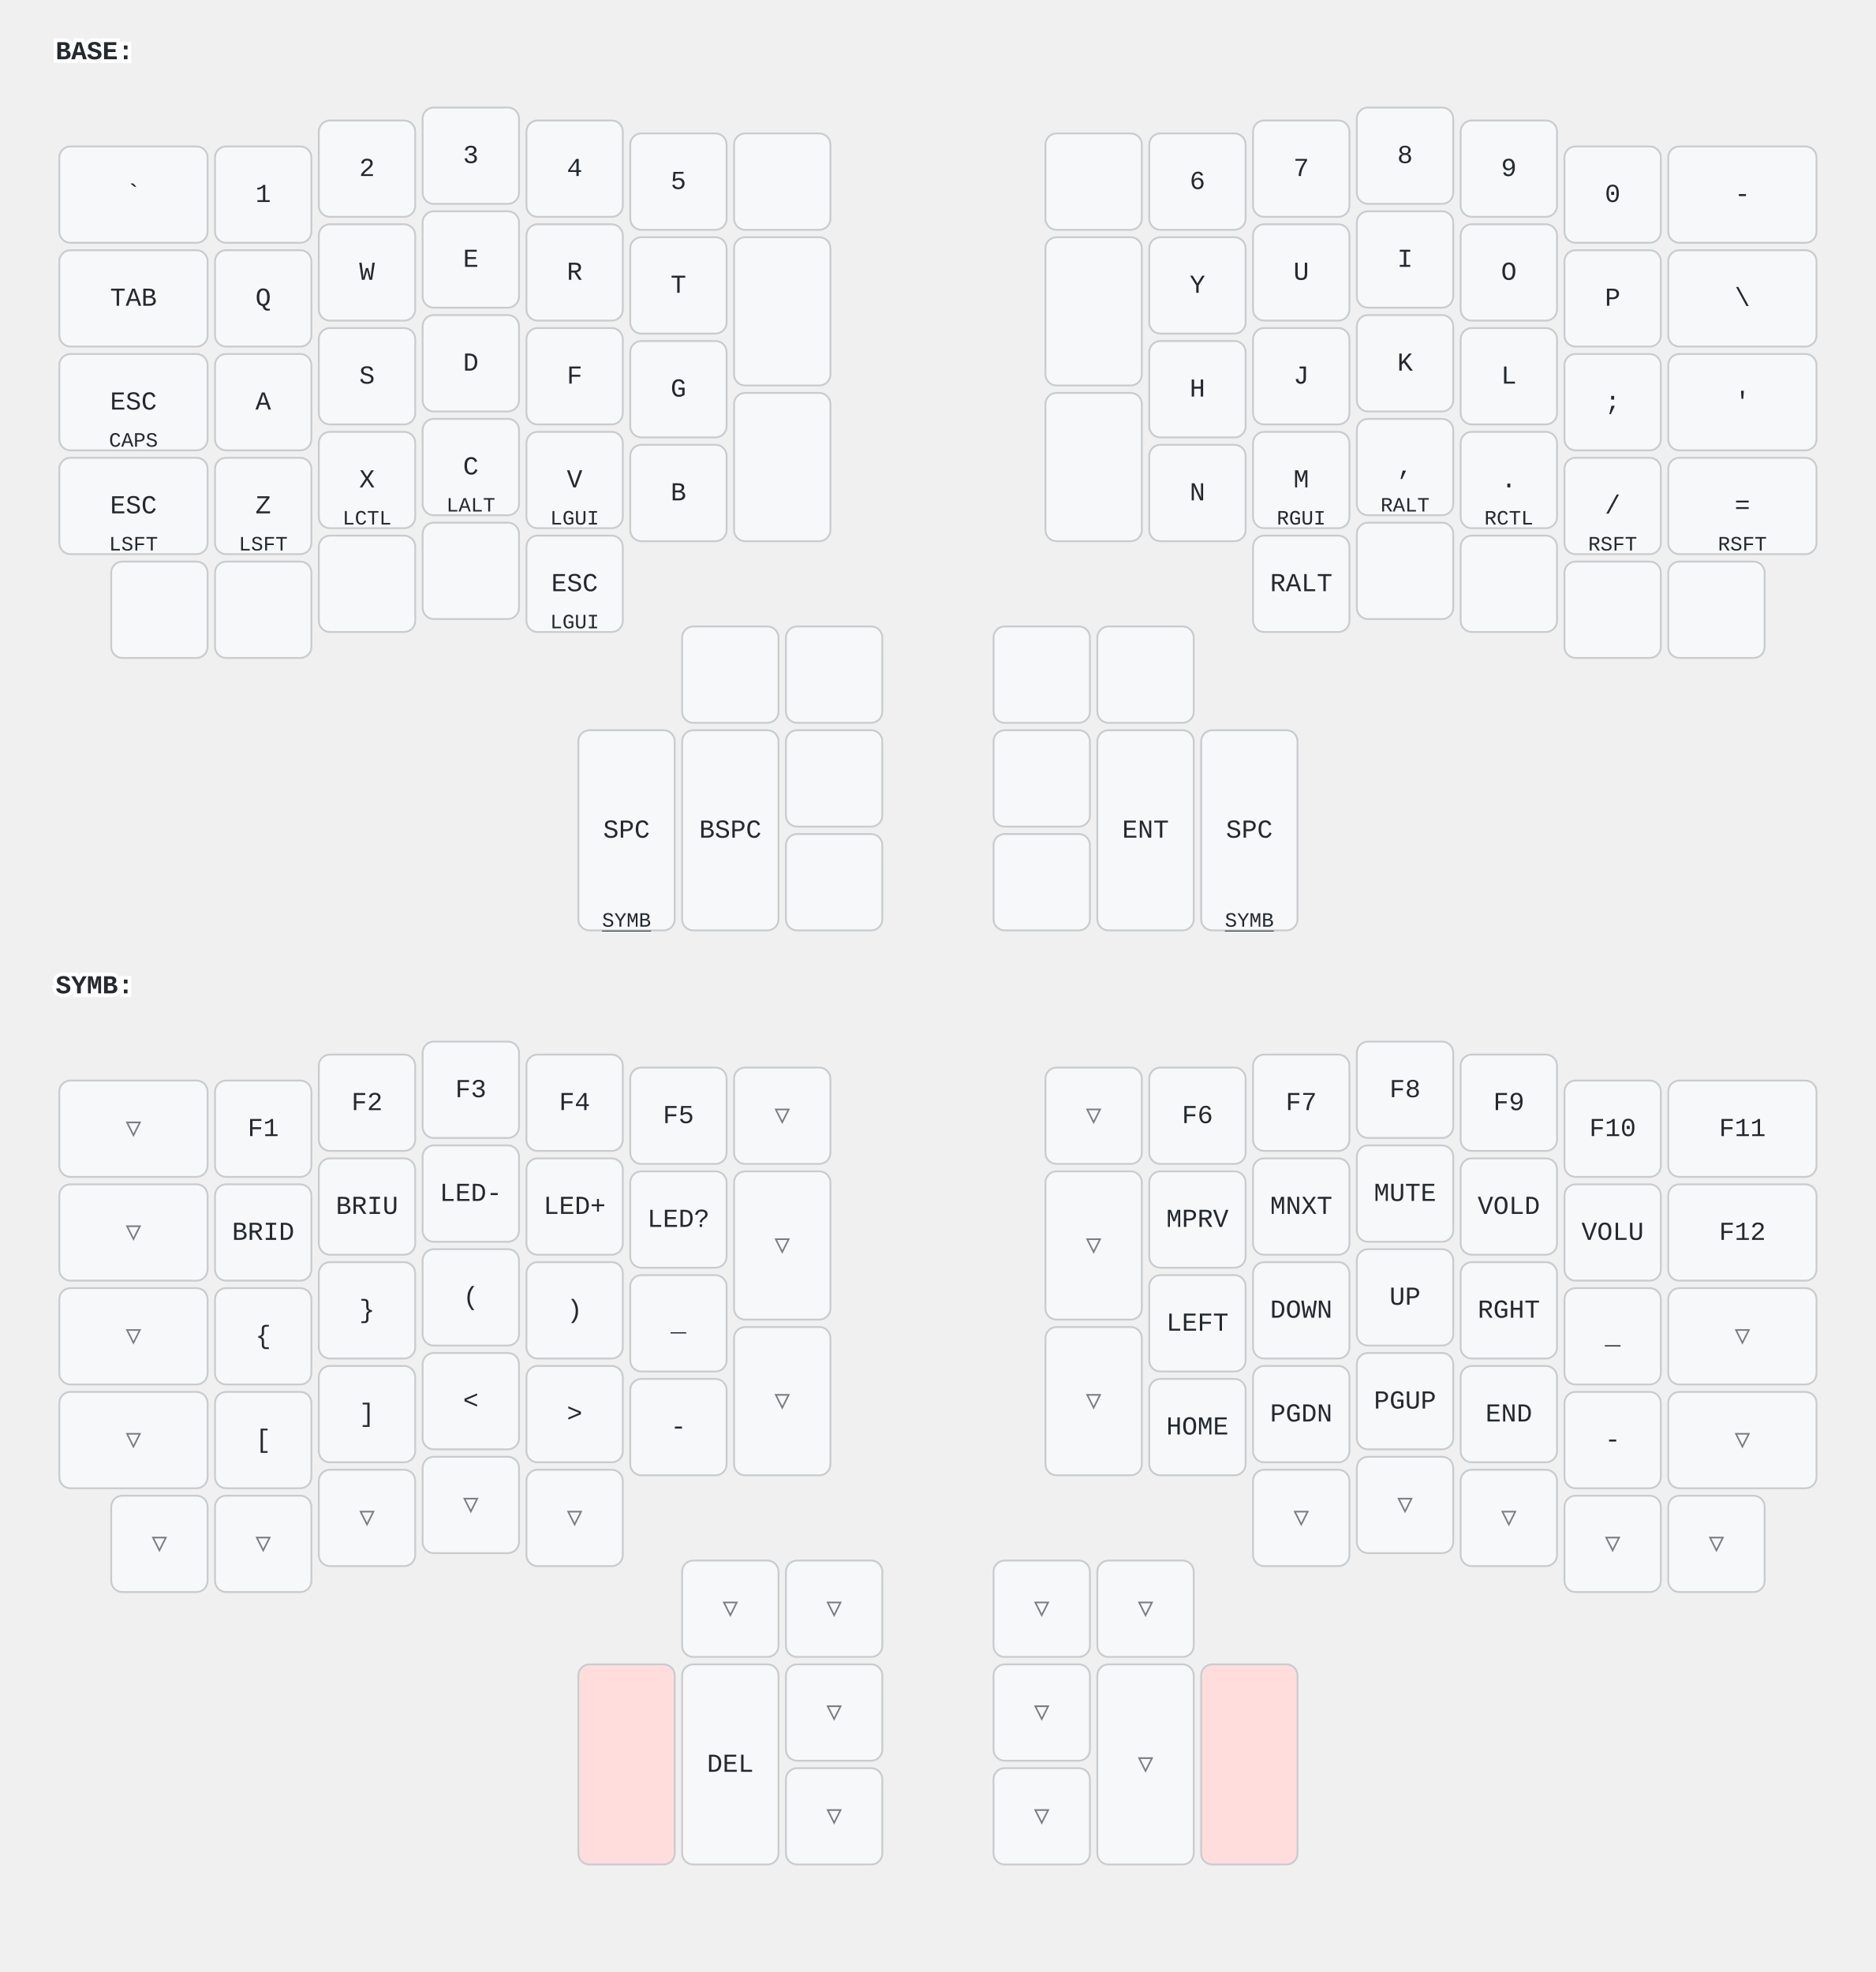
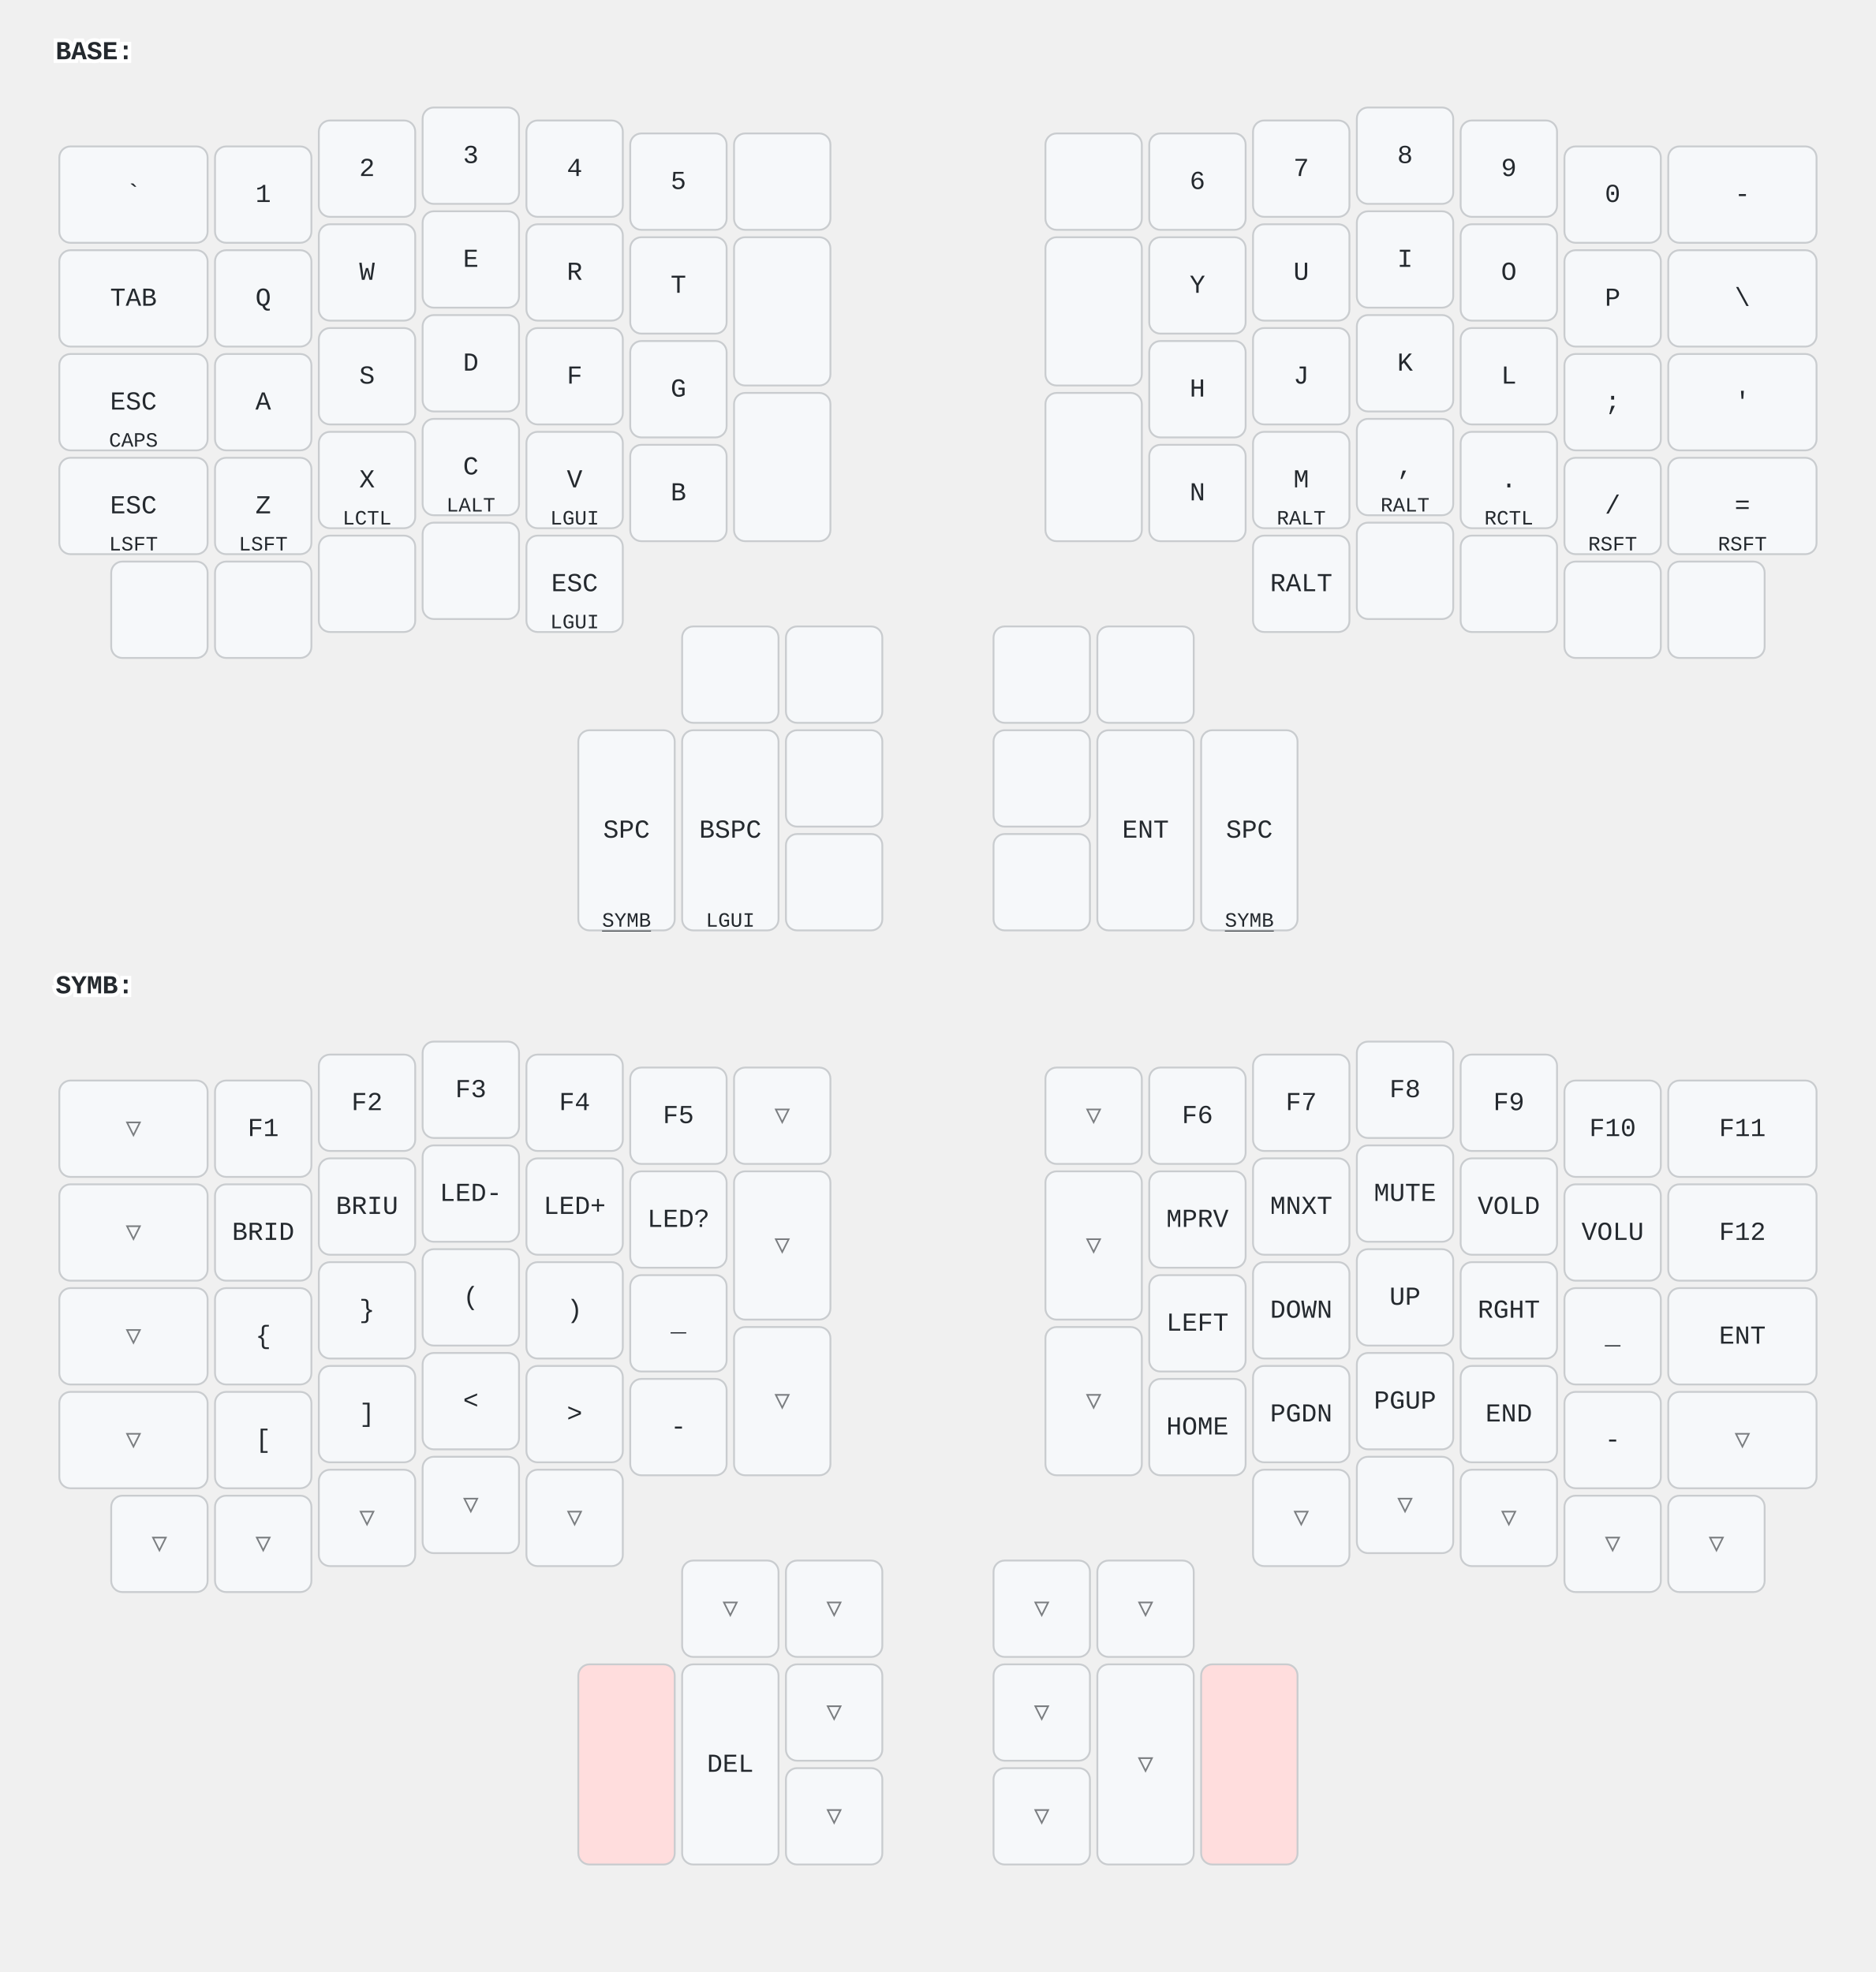
<svg xmlns="http://www.w3.org/2000/svg" width="1012" height="1064" viewBox="0 0 1012 1064" class="keymap">
  <style>/* inherit to force styles through use tags */
svg path {
    fill: inherit;
}

/* font and background color specifications */
svg.keymap {
    font-family: SFMono-Regular,Consolas,Liberation Mono,Menlo,monospace;
    font-size: 14px;
    font-kerning: normal;
    text-rendering: optimizeLegibility;
    fill: #24292e;
}

/* default key styling */
rect.key {
    fill: #f6f8fa;
}

rect.key, rect.combo {
    stroke: #c9cccf;
    stroke-width: 1;
}

/* default key side styling, only used is draw_key_sides is set */
rect.side {
    filter: brightness(90%);
}

/* color accent for combo boxes */
rect.combo, rect.combo-separate {
    fill: #cdf;
}

/* color accent for held keys */
rect.held, rect.combo.held {
    fill: #fdd;
}

/* color accent for ghost (optional) keys */
rect.ghost, rect.combo.ghost {
    stroke-dasharray: 4, 4;
    stroke-width: 2;
}

text {
    text-anchor: middle;
    dominant-baseline: middle;
}

/* styling for layer labels */
text.label {
    font-weight: bold;
    text-anchor: start;
    stroke: white;
    stroke-width: 4;
    paint-order: stroke;
}

/* styling for optional footer */
text.footer {
    text-anchor: end;
    dominant-baseline: auto;
    stroke: white;
    stroke-width: 4;
    paint-order: stroke;
}

/* styling for combo tap, and key non-tap label text */
text.combo, text.hold, text.shifted, text.left, text.right, text.tl, text.tr, text.bl, text.br {
    font-size: 11px;
}

text.hold, text.bl, text.br {
    text-anchor: middle;
    dominant-baseline: auto;
}

text.shifted, text.tl, text.tr {
    text-anchor: middle;
    dominant-baseline: hanging;
}

text.left, text.tl, text.bl {
    text-anchor: start;
}

text.right, text.tr, text.br {
    text-anchor: end;
}

text.layer-activator {
    text-decoration: underline;
}

/* styling for hold/shifted label text in combo box */
text.combo.hold, text.combo.shifted, text.combo.left, text.combo.right {
    font-size: 8px;
}

/* lighter symbol for transparent keys */
text.trans {
    fill: #7b7e81;
}

/* styling for combo dendrons */
path.combo {
    stroke-width: 1;
    stroke: gray;
    fill: none;
}

/* Start Tabler Icons Cleanup */
/* cannot use height/width with glyphs */
.icon-tabler &gt; path {
    fill: inherit;
    stroke: inherit;
    stroke-width: 2;
}
/* hide tabler's default box */
.icon-tabler &gt; path[stroke="none"][fill="none"] {
    visibility: hidden;
}
/* End Tabler Icons Cleanup */

@media (prefers-color-scheme: dark) {
svg.keymap { fill: #d1d6db; }
rect.key { fill: #3f4750; }
rect.key, rect.combo { stroke: #60666c; }
rect.combo, rect.combo-separate { fill: #1f3d7a; }
rect.held, rect.combo.held { fill: #854747; }
text.label, text.footer { stroke: black; }
text.trans { fill: #7e8184; }
path.combo { stroke: #7f7f7f; }

}</style>
  <g transform="translate(30, 0)" class="layer-BASE">
    <text x="0" y="28" class="label" id="BASE">BASE:</text>
    <g transform="translate(0, 56)">
      <g transform="translate(42, 49)" class="key keypos-0">
        <rect rx="6" ry="6" x="-40" y="-26" width="80" height="52" class="key" />
        <text x="0" y="0" class="key tap">`</text>
      </g>
      <g transform="translate(112, 49)" class="key keypos-1">
        <rect rx="6" ry="6" x="-26" y="-26" width="52" height="52" class="key" />
        <text x="0" y="0" class="key tap">1</text>
      </g>
      <g transform="translate(168, 35)" class="key keypos-2">
        <rect rx="6" ry="6" x="-26" y="-26" width="52" height="52" class="key" />
        <text x="0" y="0" class="key tap">2</text>
      </g>
      <g transform="translate(224, 28)" class="key keypos-3">
        <rect rx="6" ry="6" x="-26" y="-26" width="52" height="52" class="key" />
        <text x="0" y="0" class="key tap">3</text>
      </g>
      <g transform="translate(280, 35)" class="key keypos-4">
        <rect rx="6" ry="6" x="-26" y="-26" width="52" height="52" class="key" />
        <text x="0" y="0" class="key tap">4</text>
      </g>
      <g transform="translate(336, 42)" class="key keypos-5">
        <rect rx="6" ry="6" x="-26" y="-26" width="52" height="52" class="key" />
        <text x="0" y="0" class="key tap">5</text>
      </g>
      <g transform="translate(392, 42)" class="key keypos-6">
        <rect rx="6" ry="6" x="-26" y="-26" width="52" height="52" class="key" />
      </g>
      <g transform="translate(560, 42)" class="key keypos-7">
        <rect rx="6" ry="6" x="-26" y="-26" width="52" height="52" class="key" />
      </g>
      <g transform="translate(616, 42)" class="key keypos-8">
        <rect rx="6" ry="6" x="-26" y="-26" width="52" height="52" class="key" />
        <text x="0" y="0" class="key tap">6</text>
      </g>
      <g transform="translate(672, 35)" class="key keypos-9">
        <rect rx="6" ry="6" x="-26" y="-26" width="52" height="52" class="key" />
        <text x="0" y="0" class="key tap">7</text>
      </g>
      <g transform="translate(728, 28)" class="key keypos-10">
        <rect rx="6" ry="6" x="-26" y="-26" width="52" height="52" class="key" />
        <text x="0" y="0" class="key tap">8</text>
      </g>
      <g transform="translate(784, 35)" class="key keypos-11">
        <rect rx="6" ry="6" x="-26" y="-26" width="52" height="52" class="key" />
        <text x="0" y="0" class="key tap">9</text>
      </g>
      <g transform="translate(840, 49)" class="key keypos-12">
        <rect rx="6" ry="6" x="-26" y="-26" width="52" height="52" class="key" />
        <text x="0" y="0" class="key tap">0</text>
      </g>
      <g transform="translate(910, 49)" class="key keypos-13">
        <rect rx="6" ry="6" x="-40" y="-26" width="80" height="52" class="key" />
        <text x="0" y="0" class="key tap">-</text>
      </g>
      <g transform="translate(42, 105)" class="key keypos-14">
        <rect rx="6" ry="6" x="-40" y="-26" width="80" height="52" class="key" />
        <text x="0" y="0" class="key tap">TAB</text>
      </g>
      <g transform="translate(112, 105)" class="key keypos-15">
        <rect rx="6" ry="6" x="-26" y="-26" width="52" height="52" class="key" />
        <text x="0" y="0" class="key tap">Q</text>
      </g>
      <g transform="translate(168, 91)" class="key keypos-16">
        <rect rx="6" ry="6" x="-26" y="-26" width="52" height="52" class="key" />
        <text x="0" y="0" class="key tap">W</text>
      </g>
      <g transform="translate(224, 84)" class="key keypos-17">
        <rect rx="6" ry="6" x="-26" y="-26" width="52" height="52" class="key" />
        <text x="0" y="0" class="key tap">E</text>
      </g>
      <g transform="translate(280, 91)" class="key keypos-18">
        <rect rx="6" ry="6" x="-26" y="-26" width="52" height="52" class="key" />
        <text x="0" y="0" class="key tap">R</text>
      </g>
      <g transform="translate(336, 98)" class="key keypos-19">
        <rect rx="6" ry="6" x="-26" y="-26" width="52" height="52" class="key" />
        <text x="0" y="0" class="key tap">T</text>
      </g>
      <g transform="translate(392, 112)" class="key keypos-20">
        <rect rx="6" ry="6" x="-26" y="-40" width="52" height="80" class="key" />
      </g>
      <g transform="translate(560, 112)" class="key keypos-21">
        <rect rx="6" ry="6" x="-26" y="-40" width="52" height="80" class="key" />
      </g>
      <g transform="translate(616, 98)" class="key keypos-22">
        <rect rx="6" ry="6" x="-26" y="-26" width="52" height="52" class="key" />
        <text x="0" y="0" class="key tap">Y</text>
      </g>
      <g transform="translate(672, 91)" class="key keypos-23">
        <rect rx="6" ry="6" x="-26" y="-26" width="52" height="52" class="key" />
        <text x="0" y="0" class="key tap">U</text>
      </g>
      <g transform="translate(728, 84)" class="key keypos-24">
        <rect rx="6" ry="6" x="-26" y="-26" width="52" height="52" class="key" />
        <text x="0" y="0" class="key tap">I</text>
      </g>
      <g transform="translate(784, 91)" class="key keypos-25">
        <rect rx="6" ry="6" x="-26" y="-26" width="52" height="52" class="key" />
        <text x="0" y="0" class="key tap">O</text>
      </g>
      <g transform="translate(840, 105)" class="key keypos-26">
        <rect rx="6" ry="6" x="-26" y="-26" width="52" height="52" class="key" />
        <text x="0" y="0" class="key tap">P</text>
      </g>
      <g transform="translate(910, 105)" class="key keypos-27">
        <rect rx="6" ry="6" x="-40" y="-26" width="80" height="52" class="key" />
        <text x="0" y="0" class="key tap">\</text>
      </g>
      <g transform="translate(42, 161)" class="key keypos-28">
        <rect rx="6" ry="6" x="-40" y="-26" width="80" height="52" class="key" />
        <text x="0" y="0" class="key tap">ESC</text>
        <text x="0" y="24" class="key hold">CAPS</text>
      </g>
      <g transform="translate(112, 161)" class="key keypos-29">
        <rect rx="6" ry="6" x="-26" y="-26" width="52" height="52" class="key" />
        <text x="0" y="0" class="key tap">A</text>
      </g>
      <g transform="translate(168, 147)" class="key keypos-30">
        <rect rx="6" ry="6" x="-26" y="-26" width="52" height="52" class="key" />
        <text x="0" y="0" class="key tap">S</text>
      </g>
      <g transform="translate(224, 140)" class="key keypos-31">
        <rect rx="6" ry="6" x="-26" y="-26" width="52" height="52" class="key" />
        <text x="0" y="0" class="key tap">D</text>
      </g>
      <g transform="translate(280, 147)" class="key keypos-32">
        <rect rx="6" ry="6" x="-26" y="-26" width="52" height="52" class="key" />
        <text x="0" y="0" class="key tap">F</text>
      </g>
      <g transform="translate(336, 154)" class="key keypos-33">
        <rect rx="6" ry="6" x="-26" y="-26" width="52" height="52" class="key" />
        <text x="0" y="0" class="key tap">G</text>
      </g>
      <g transform="translate(616, 154)" class="key keypos-34">
        <rect rx="6" ry="6" x="-26" y="-26" width="52" height="52" class="key" />
        <text x="0" y="0" class="key tap">H</text>
      </g>
      <g transform="translate(672, 147)" class="key keypos-35">
        <rect rx="6" ry="6" x="-26" y="-26" width="52" height="52" class="key" />
        <text x="0" y="0" class="key tap">J</text>
      </g>
      <g transform="translate(728, 140)" class="key keypos-36">
        <rect rx="6" ry="6" x="-26" y="-26" width="52" height="52" class="key" />
        <text x="0" y="0" class="key tap">K</text>
      </g>
      <g transform="translate(784, 147)" class="key keypos-37">
        <rect rx="6" ry="6" x="-26" y="-26" width="52" height="52" class="key" />
        <text x="0" y="0" class="key tap">L</text>
      </g>
      <g transform="translate(840, 161)" class="key keypos-38">
        <rect rx="6" ry="6" x="-26" y="-26" width="52" height="52" class="key" />
        <text x="0" y="0" class="key tap">;</text>
      </g>
      <g transform="translate(910, 161)" class="key keypos-39">
        <rect rx="6" ry="6" x="-40" y="-26" width="80" height="52" class="key" />
        <text x="0" y="0" class="key tap">'</text>
      </g>
      <g transform="translate(42, 217)" class="key keypos-40">
        <rect rx="6" ry="6" x="-40" y="-26" width="80" height="52" class="key" />
        <text x="0" y="0" class="key tap">ESC</text>
        <text x="0" y="24" class="key hold">LSFT</text>
      </g>
      <g transform="translate(112, 217)" class="key keypos-41">
        <rect rx="6" ry="6" x="-26" y="-26" width="52" height="52" class="key" />
        <text x="0" y="0" class="key tap">Z</text>
        <text x="0" y="24" class="key hold">LSFT</text>
      </g>
      <g transform="translate(168, 203)" class="key keypos-42">
        <rect rx="6" ry="6" x="-26" y="-26" width="52" height="52" class="key" />
        <text x="0" y="0" class="key tap">X</text>
        <text x="0" y="24" class="key hold">LCTL</text>
      </g>
      <g transform="translate(224, 196)" class="key keypos-43">
        <rect rx="6" ry="6" x="-26" y="-26" width="52" height="52" class="key" />
        <text x="0" y="0" class="key tap">C</text>
        <text x="0" y="24" class="key hold">LALT</text>
      </g>
      <g transform="translate(280, 203)" class="key keypos-44">
        <rect rx="6" ry="6" x="-26" y="-26" width="52" height="52" class="key" />
        <text x="0" y="0" class="key tap">V</text>
        <text x="0" y="24" class="key hold">LGUI</text>
      </g>
      <g transform="translate(336, 210)" class="key keypos-45">
        <rect rx="6" ry="6" x="-26" y="-26" width="52" height="52" class="key" />
        <text x="0" y="0" class="key tap">B</text>
      </g>
      <g transform="translate(392, 196)" class="key keypos-46">
        <rect rx="6" ry="6" x="-26" y="-40" width="52" height="80" class="key" />
      </g>
      <g transform="translate(560, 196)" class="key keypos-47">
        <rect rx="6" ry="6" x="-26" y="-40" width="52" height="80" class="key" />
      </g>
      <g transform="translate(616, 210)" class="key keypos-48">
        <rect rx="6" ry="6" x="-26" y="-26" width="52" height="52" class="key" />
        <text x="0" y="0" class="key tap">N</text>
      </g>
      <g transform="translate(672, 203)" class="key keypos-49">
        <rect rx="6" ry="6" x="-26" y="-26" width="52" height="52" class="key" />
        <text x="0" y="0" class="key tap">M</text>
-         <text x="0" y="24" class="key hold">RGUI</text>
+         <text x="0" y="24" class="key hold">RALT</text>
      </g>
      <g transform="translate(728, 196)" class="key keypos-50">
        <rect rx="6" ry="6" x="-26" y="-26" width="52" height="52" class="key" />
        <text x="0" y="0" class="key tap">,</text>
        <text x="0" y="24" class="key hold">RALT</text>
      </g>
      <g transform="translate(784, 203)" class="key keypos-51">
        <rect rx="6" ry="6" x="-26" y="-26" width="52" height="52" class="key" />
        <text x="0" y="0" class="key tap">.</text>
        <text x="0" y="24" class="key hold">RCTL</text>
      </g>
      <g transform="translate(840, 217)" class="key keypos-52">
        <rect rx="6" ry="6" x="-26" y="-26" width="52" height="52" class="key" />
        <text x="0" y="0" class="key tap">/</text>
        <text x="0" y="24" class="key hold">RSFT</text>
      </g>
      <g transform="translate(910, 217)" class="key keypos-53">
        <rect rx="6" ry="6" x="-40" y="-26" width="80" height="52" class="key" />
        <text x="0" y="0" class="key tap">=</text>
        <text x="0" y="24" class="key hold">RSFT</text>
      </g>
      <g transform="translate(56, 273)" class="key keypos-54">
        <rect rx="6" ry="6" x="-26" y="-26" width="52" height="52" class="key" />
      </g>
      <g transform="translate(112, 273)" class="key keypos-55">
        <rect rx="6" ry="6" x="-26" y="-26" width="52" height="52" class="key" />
      </g>
      <g transform="translate(168, 259)" class="key keypos-56">
        <rect rx="6" ry="6" x="-26" y="-26" width="52" height="52" class="key" />
      </g>
      <g transform="translate(224, 252)" class="key keypos-57">
        <rect rx="6" ry="6" x="-26" y="-26" width="52" height="52" class="key" />
      </g>
      <g transform="translate(280, 259)" class="key keypos-58">
        <rect rx="6" ry="6" x="-26" y="-26" width="52" height="52" class="key" />
        <text x="0" y="0" class="key tap">ESC</text>
        <text x="0" y="24" class="key hold">LGUI</text>
      </g>
      <g transform="translate(672, 259)" class="key keypos-59">
        <rect rx="6" ry="6" x="-26" y="-26" width="52" height="52" class="key" />
        <text x="0" y="0" class="key tap">RALT</text>
      </g>
      <g transform="translate(728, 252)" class="key keypos-60">
        <rect rx="6" ry="6" x="-26" y="-26" width="52" height="52" class="key" />
      </g>
      <g transform="translate(784, 259)" class="key keypos-61">
        <rect rx="6" ry="6" x="-26" y="-26" width="52" height="52" class="key" />
      </g>
      <g transform="translate(840, 273)" class="key keypos-62">
        <rect rx="6" ry="6" x="-26" y="-26" width="52" height="52" class="key" />
      </g>
      <g transform="translate(896, 273)" class="key keypos-63">
        <rect rx="6" ry="6" x="-26" y="-26" width="52" height="52" class="key" />
      </g>
      <g transform="translate(364, 308)" class="key keypos-64">
        <rect rx="6" ry="6" x="-26" y="-26" width="52" height="52" class="key" />
      </g>
      <g transform="translate(420, 308)" class="key keypos-65">
        <rect rx="6" ry="6" x="-26" y="-26" width="52" height="52" class="key" />
      </g>
      <g transform="translate(532, 308)" class="key keypos-66">
        <rect rx="6" ry="6" x="-26" y="-26" width="52" height="52" class="key" />
      </g>
      <g transform="translate(588, 308)" class="key keypos-67">
        <rect rx="6" ry="6" x="-26" y="-26" width="52" height="52" class="key" />
      </g>
      <g transform="translate(420, 364)" class="key keypos-68">
        <rect rx="6" ry="6" x="-26" y="-26" width="52" height="52" class="key" />
      </g>
      <g transform="translate(532, 364)" class="key keypos-69">
        <rect rx="6" ry="6" x="-26" y="-26" width="52" height="52" class="key" />
      </g>
      <g transform="translate(308, 392)" class="key keypos-70">
        <rect rx="6" ry="6" x="-26" y="-54" width="52" height="108" class="key" />
        <text x="0" y="0" class="key tap">SPC</text>
        <a href="#SYMB">
          <text x="0" y="52" class="key hold layer-activator">SYMB</text>
        </a>
      </g>
      <g transform="translate(364, 392)" class="key keypos-71">
        <rect rx="6" ry="6" x="-26" y="-54" width="52" height="108" class="key" />
        <text x="0" y="0" class="key tap">BSPC</text>
+         <text x="0" y="52" class="key hold">LGUI</text>
      </g>
      <g transform="translate(420, 420)" class="key keypos-72">
        <rect rx="6" ry="6" x="-26" y="-26" width="52" height="52" class="key" />
      </g>
      <g transform="translate(532, 420)" class="key keypos-73">
        <rect rx="6" ry="6" x="-26" y="-26" width="52" height="52" class="key" />
      </g>
      <g transform="translate(588, 392)" class="key keypos-74">
        <rect rx="6" ry="6" x="-26" y="-54" width="52" height="108" class="key" />
        <text x="0" y="0" class="key tap">ENT</text>
      </g>
      <g transform="translate(644, 392)" class="key keypos-75">
        <rect rx="6" ry="6" x="-26" y="-54" width="52" height="108" class="key" />
        <text x="0" y="0" class="key tap">SPC</text>
        <a href="#SYMB">
          <text x="0" y="52" class="key hold layer-activator">SYMB</text>
        </a>
      </g>
    </g>
  </g>
  <g transform="translate(30, 504)" class="layer-SYMB">
    <text x="0" y="28" class="label" id="SYMB">SYMB:</text>
    <g transform="translate(0, 56)">
      <g transform="translate(42, 49)" class="key trans keypos-0">
        <rect rx="6" ry="6" x="-40" y="-26" width="80" height="52" class="key trans" />
        <text x="0" y="0" class="key trans tap">▽</text>
      </g>
      <g transform="translate(112, 49)" class="key keypos-1">
        <rect rx="6" ry="6" x="-26" y="-26" width="52" height="52" class="key" />
        <text x="0" y="0" class="key tap">F1</text>
      </g>
      <g transform="translate(168, 35)" class="key keypos-2">
        <rect rx="6" ry="6" x="-26" y="-26" width="52" height="52" class="key" />
        <text x="0" y="0" class="key tap">F2</text>
      </g>
      <g transform="translate(224, 28)" class="key keypos-3">
        <rect rx="6" ry="6" x="-26" y="-26" width="52" height="52" class="key" />
        <text x="0" y="0" class="key tap">F3</text>
      </g>
      <g transform="translate(280, 35)" class="key keypos-4">
        <rect rx="6" ry="6" x="-26" y="-26" width="52" height="52" class="key" />
        <text x="0" y="0" class="key tap">F4</text>
      </g>
      <g transform="translate(336, 42)" class="key keypos-5">
        <rect rx="6" ry="6" x="-26" y="-26" width="52" height="52" class="key" />
        <text x="0" y="0" class="key tap">F5</text>
      </g>
      <g transform="translate(392, 42)" class="key trans keypos-6">
        <rect rx="6" ry="6" x="-26" y="-26" width="52" height="52" class="key trans" />
        <text x="0" y="0" class="key trans tap">▽</text>
      </g>
      <g transform="translate(560, 42)" class="key trans keypos-7">
        <rect rx="6" ry="6" x="-26" y="-26" width="52" height="52" class="key trans" />
        <text x="0" y="0" class="key trans tap">▽</text>
      </g>
      <g transform="translate(616, 42)" class="key keypos-8">
        <rect rx="6" ry="6" x="-26" y="-26" width="52" height="52" class="key" />
        <text x="0" y="0" class="key tap">F6</text>
      </g>
      <g transform="translate(672, 35)" class="key keypos-9">
        <rect rx="6" ry="6" x="-26" y="-26" width="52" height="52" class="key" />
        <text x="0" y="0" class="key tap">F7</text>
      </g>
      <g transform="translate(728, 28)" class="key keypos-10">
        <rect rx="6" ry="6" x="-26" y="-26" width="52" height="52" class="key" />
        <text x="0" y="0" class="key tap">F8</text>
      </g>
      <g transform="translate(784, 35)" class="key keypos-11">
        <rect rx="6" ry="6" x="-26" y="-26" width="52" height="52" class="key" />
        <text x="0" y="0" class="key tap">F9</text>
      </g>
      <g transform="translate(840, 49)" class="key keypos-12">
        <rect rx="6" ry="6" x="-26" y="-26" width="52" height="52" class="key" />
        <text x="0" y="0" class="key tap">F10</text>
      </g>
      <g transform="translate(910, 49)" class="key keypos-13">
        <rect rx="6" ry="6" x="-40" y="-26" width="80" height="52" class="key" />
        <text x="0" y="0" class="key tap">F11</text>
      </g>
      <g transform="translate(42, 105)" class="key trans keypos-14">
        <rect rx="6" ry="6" x="-40" y="-26" width="80" height="52" class="key trans" />
        <text x="0" y="0" class="key trans tap">▽</text>
      </g>
      <g transform="translate(112, 105)" class="key keypos-15">
        <rect rx="6" ry="6" x="-26" y="-26" width="52" height="52" class="key" />
        <text x="0" y="0" class="key tap">BRID</text>
      </g>
      <g transform="translate(168, 91)" class="key keypos-16">
        <rect rx="6" ry="6" x="-26" y="-26" width="52" height="52" class="key" />
        <text x="0" y="0" class="key tap">BRIU</text>
      </g>
      <g transform="translate(224, 84)" class="key keypos-17">
        <rect rx="6" ry="6" x="-26" y="-26" width="52" height="52" class="key" />
        <text x="0" y="0" class="key tap">LED-</text>
      </g>
      <g transform="translate(280, 91)" class="key keypos-18">
        <rect rx="6" ry="6" x="-26" y="-26" width="52" height="52" class="key" />
        <text x="0" y="0" class="key tap">LED+</text>
      </g>
      <g transform="translate(336, 98)" class="key keypos-19">
        <rect rx="6" ry="6" x="-26" y="-26" width="52" height="52" class="key" />
        <text x="0" y="0" class="key tap">LED?</text>
      </g>
      <g transform="translate(392, 112)" class="key trans keypos-20">
        <rect rx="6" ry="6" x="-26" y="-40" width="52" height="80" class="key trans" />
        <text x="0" y="0" class="key trans tap">▽</text>
      </g>
      <g transform="translate(560, 112)" class="key trans keypos-21">
        <rect rx="6" ry="6" x="-26" y="-40" width="52" height="80" class="key trans" />
        <text x="0" y="0" class="key trans tap">▽</text>
      </g>
      <g transform="translate(616, 98)" class="key keypos-22">
        <rect rx="6" ry="6" x="-26" y="-26" width="52" height="52" class="key" />
        <text x="0" y="0" class="key tap">MPRV</text>
      </g>
      <g transform="translate(672, 91)" class="key keypos-23">
        <rect rx="6" ry="6" x="-26" y="-26" width="52" height="52" class="key" />
        <text x="0" y="0" class="key tap">MNXT</text>
      </g>
      <g transform="translate(728, 84)" class="key keypos-24">
        <rect rx="6" ry="6" x="-26" y="-26" width="52" height="52" class="key" />
        <text x="0" y="0" class="key tap">MUTE</text>
      </g>
      <g transform="translate(784, 91)" class="key keypos-25">
        <rect rx="6" ry="6" x="-26" y="-26" width="52" height="52" class="key" />
        <text x="0" y="0" class="key tap">VOLD</text>
      </g>
      <g transform="translate(840, 105)" class="key keypos-26">
        <rect rx="6" ry="6" x="-26" y="-26" width="52" height="52" class="key" />
        <text x="0" y="0" class="key tap">VOLU</text>
      </g>
      <g transform="translate(910, 105)" class="key keypos-27">
        <rect rx="6" ry="6" x="-40" y="-26" width="80" height="52" class="key" />
        <text x="0" y="0" class="key tap">F12</text>
      </g>
      <g transform="translate(42, 161)" class="key trans keypos-28">
        <rect rx="6" ry="6" x="-40" y="-26" width="80" height="52" class="key trans" />
        <text x="0" y="0" class="key trans tap">▽</text>
      </g>
      <g transform="translate(112, 161)" class="key keypos-29">
        <rect rx="6" ry="6" x="-26" y="-26" width="52" height="52" class="key" />
        <text x="0" y="0" class="key tap">{</text>
      </g>
      <g transform="translate(168, 147)" class="key keypos-30">
        <rect rx="6" ry="6" x="-26" y="-26" width="52" height="52" class="key" />
        <text x="0" y="0" class="key tap">}</text>
      </g>
      <g transform="translate(224, 140)" class="key keypos-31">
        <rect rx="6" ry="6" x="-26" y="-26" width="52" height="52" class="key" />
        <text x="0" y="0" class="key tap">(</text>
      </g>
      <g transform="translate(280, 147)" class="key keypos-32">
        <rect rx="6" ry="6" x="-26" y="-26" width="52" height="52" class="key" />
        <text x="0" y="0" class="key tap">)</text>
      </g>
      <g transform="translate(336, 154)" class="key keypos-33">
        <rect rx="6" ry="6" x="-26" y="-26" width="52" height="52" class="key" />
        <text x="0" y="0" class="key tap">_</text>
      </g>
      <g transform="translate(616, 154)" class="key keypos-34">
        <rect rx="6" ry="6" x="-26" y="-26" width="52" height="52" class="key" />
        <text x="0" y="0" class="key tap">LEFT</text>
      </g>
      <g transform="translate(672, 147)" class="key keypos-35">
        <rect rx="6" ry="6" x="-26" y="-26" width="52" height="52" class="key" />
        <text x="0" y="0" class="key tap">DOWN</text>
      </g>
      <g transform="translate(728, 140)" class="key keypos-36">
        <rect rx="6" ry="6" x="-26" y="-26" width="52" height="52" class="key" />
        <text x="0" y="0" class="key tap">UP</text>
      </g>
      <g transform="translate(784, 147)" class="key keypos-37">
        <rect rx="6" ry="6" x="-26" y="-26" width="52" height="52" class="key" />
        <text x="0" y="0" class="key tap">RGHT</text>
      </g>
      <g transform="translate(840, 161)" class="key keypos-38">
        <rect rx="6" ry="6" x="-26" y="-26" width="52" height="52" class="key" />
        <text x="0" y="0" class="key tap">_</text>
      </g>
-       <g transform="translate(910, 161)" class="key trans keypos-39">
-         <rect rx="6" ry="6" x="-40" y="-26" width="80" height="52" class="key trans" />
-         <text x="0" y="0" class="key trans tap">▽</text>
+       <g transform="translate(910, 161)" class="key keypos-39">
+         <rect rx="6" ry="6" x="-40" y="-26" width="80" height="52" class="key" />
+         <text x="0" y="0" class="key tap">ENT</text>
      </g>
      <g transform="translate(42, 217)" class="key trans keypos-40">
        <rect rx="6" ry="6" x="-40" y="-26" width="80" height="52" class="key trans" />
        <text x="0" y="0" class="key trans tap">▽</text>
      </g>
      <g transform="translate(112, 217)" class="key keypos-41">
        <rect rx="6" ry="6" x="-26" y="-26" width="52" height="52" class="key" />
        <text x="0" y="0" class="key tap">[</text>
      </g>
      <g transform="translate(168, 203)" class="key keypos-42">
        <rect rx="6" ry="6" x="-26" y="-26" width="52" height="52" class="key" />
        <text x="0" y="0" class="key tap">]</text>
      </g>
      <g transform="translate(224, 196)" class="key keypos-43">
        <rect rx="6" ry="6" x="-26" y="-26" width="52" height="52" class="key" />
        <text x="0" y="0" class="key tap">&lt;</text>
      </g>
      <g transform="translate(280, 203)" class="key keypos-44">
        <rect rx="6" ry="6" x="-26" y="-26" width="52" height="52" class="key" />
        <text x="0" y="0" class="key tap">&gt;</text>
      </g>
      <g transform="translate(336, 210)" class="key keypos-45">
        <rect rx="6" ry="6" x="-26" y="-26" width="52" height="52" class="key" />
        <text x="0" y="0" class="key tap">-</text>
      </g>
      <g transform="translate(392, 196)" class="key trans keypos-46">
        <rect rx="6" ry="6" x="-26" y="-40" width="52" height="80" class="key trans" />
        <text x="0" y="0" class="key trans tap">▽</text>
      </g>
      <g transform="translate(560, 196)" class="key trans keypos-47">
        <rect rx="6" ry="6" x="-26" y="-40" width="52" height="80" class="key trans" />
        <text x="0" y="0" class="key trans tap">▽</text>
      </g>
      <g transform="translate(616, 210)" class="key keypos-48">
        <rect rx="6" ry="6" x="-26" y="-26" width="52" height="52" class="key" />
        <text x="0" y="0" class="key tap">HOME</text>
      </g>
      <g transform="translate(672, 203)" class="key keypos-49">
        <rect rx="6" ry="6" x="-26" y="-26" width="52" height="52" class="key" />
        <text x="0" y="0" class="key tap">PGDN</text>
      </g>
      <g transform="translate(728, 196)" class="key keypos-50">
        <rect rx="6" ry="6" x="-26" y="-26" width="52" height="52" class="key" />
        <text x="0" y="0" class="key tap">PGUP</text>
      </g>
      <g transform="translate(784, 203)" class="key keypos-51">
        <rect rx="6" ry="6" x="-26" y="-26" width="52" height="52" class="key" />
        <text x="0" y="0" class="key tap">END</text>
      </g>
      <g transform="translate(840, 217)" class="key keypos-52">
        <rect rx="6" ry="6" x="-26" y="-26" width="52" height="52" class="key" />
        <text x="0" y="0" class="key tap">-</text>
      </g>
      <g transform="translate(910, 217)" class="key trans keypos-53">
        <rect rx="6" ry="6" x="-40" y="-26" width="80" height="52" class="key trans" />
        <text x="0" y="0" class="key trans tap">▽</text>
      </g>
      <g transform="translate(56, 273)" class="key trans keypos-54">
        <rect rx="6" ry="6" x="-26" y="-26" width="52" height="52" class="key trans" />
        <text x="0" y="0" class="key trans tap">▽</text>
      </g>
      <g transform="translate(112, 273)" class="key trans keypos-55">
        <rect rx="6" ry="6" x="-26" y="-26" width="52" height="52" class="key trans" />
        <text x="0" y="0" class="key trans tap">▽</text>
      </g>
      <g transform="translate(168, 259)" class="key trans keypos-56">
        <rect rx="6" ry="6" x="-26" y="-26" width="52" height="52" class="key trans" />
        <text x="0" y="0" class="key trans tap">▽</text>
      </g>
      <g transform="translate(224, 252)" class="key trans keypos-57">
        <rect rx="6" ry="6" x="-26" y="-26" width="52" height="52" class="key trans" />
        <text x="0" y="0" class="key trans tap">▽</text>
      </g>
      <g transform="translate(280, 259)" class="key trans keypos-58">
        <rect rx="6" ry="6" x="-26" y="-26" width="52" height="52" class="key trans" />
        <text x="0" y="0" class="key trans tap">▽</text>
      </g>
      <g transform="translate(672, 259)" class="key trans keypos-59">
        <rect rx="6" ry="6" x="-26" y="-26" width="52" height="52" class="key trans" />
        <text x="0" y="0" class="key trans tap">▽</text>
      </g>
      <g transform="translate(728, 252)" class="key trans keypos-60">
        <rect rx="6" ry="6" x="-26" y="-26" width="52" height="52" class="key trans" />
        <text x="0" y="0" class="key trans tap">▽</text>
      </g>
      <g transform="translate(784, 259)" class="key trans keypos-61">
        <rect rx="6" ry="6" x="-26" y="-26" width="52" height="52" class="key trans" />
        <text x="0" y="0" class="key trans tap">▽</text>
      </g>
      <g transform="translate(840, 273)" class="key trans keypos-62">
        <rect rx="6" ry="6" x="-26" y="-26" width="52" height="52" class="key trans" />
        <text x="0" y="0" class="key trans tap">▽</text>
      </g>
      <g transform="translate(896, 273)" class="key trans keypos-63">
        <rect rx="6" ry="6" x="-26" y="-26" width="52" height="52" class="key trans" />
        <text x="0" y="0" class="key trans tap">▽</text>
      </g>
      <g transform="translate(364, 308)" class="key trans keypos-64">
        <rect rx="6" ry="6" x="-26" y="-26" width="52" height="52" class="key trans" />
        <text x="0" y="0" class="key trans tap">▽</text>
      </g>
      <g transform="translate(420, 308)" class="key trans keypos-65">
        <rect rx="6" ry="6" x="-26" y="-26" width="52" height="52" class="key trans" />
        <text x="0" y="0" class="key trans tap">▽</text>
      </g>
      <g transform="translate(532, 308)" class="key trans keypos-66">
        <rect rx="6" ry="6" x="-26" y="-26" width="52" height="52" class="key trans" />
        <text x="0" y="0" class="key trans tap">▽</text>
      </g>
      <g transform="translate(588, 308)" class="key trans keypos-67">
        <rect rx="6" ry="6" x="-26" y="-26" width="52" height="52" class="key trans" />
        <text x="0" y="0" class="key trans tap">▽</text>
      </g>
      <g transform="translate(420, 364)" class="key trans keypos-68">
        <rect rx="6" ry="6" x="-26" y="-26" width="52" height="52" class="key trans" />
        <text x="0" y="0" class="key trans tap">▽</text>
      </g>
      <g transform="translate(532, 364)" class="key trans keypos-69">
        <rect rx="6" ry="6" x="-26" y="-26" width="52" height="52" class="key trans" />
        <text x="0" y="0" class="key trans tap">▽</text>
      </g>
      <g transform="translate(308, 392)" class="key held keypos-70">
        <rect rx="6" ry="6" x="-26" y="-54" width="52" height="108" class="key held" />
      </g>
      <g transform="translate(364, 392)" class="key keypos-71">
        <rect rx="6" ry="6" x="-26" y="-54" width="52" height="108" class="key" />
        <text x="0" y="0" class="key tap">DEL</text>
      </g>
      <g transform="translate(420, 420)" class="key trans keypos-72">
        <rect rx="6" ry="6" x="-26" y="-26" width="52" height="52" class="key trans" />
        <text x="0" y="0" class="key trans tap">▽</text>
      </g>
      <g transform="translate(532, 420)" class="key trans keypos-73">
        <rect rx="6" ry="6" x="-26" y="-26" width="52" height="52" class="key trans" />
        <text x="0" y="0" class="key trans tap">▽</text>
      </g>
      <g transform="translate(588, 392)" class="key trans keypos-74">
        <rect rx="6" ry="6" x="-26" y="-54" width="52" height="108" class="key trans" />
        <text x="0" y="0" class="key trans tap">▽</text>
      </g>
      <g transform="translate(644, 392)" class="key held alternate keypos-75">
        <rect rx="6" ry="6" x="-26" y="-54" width="52" height="108" class="key held alternate" />
      </g>
    </g>
  </g>
</svg>
